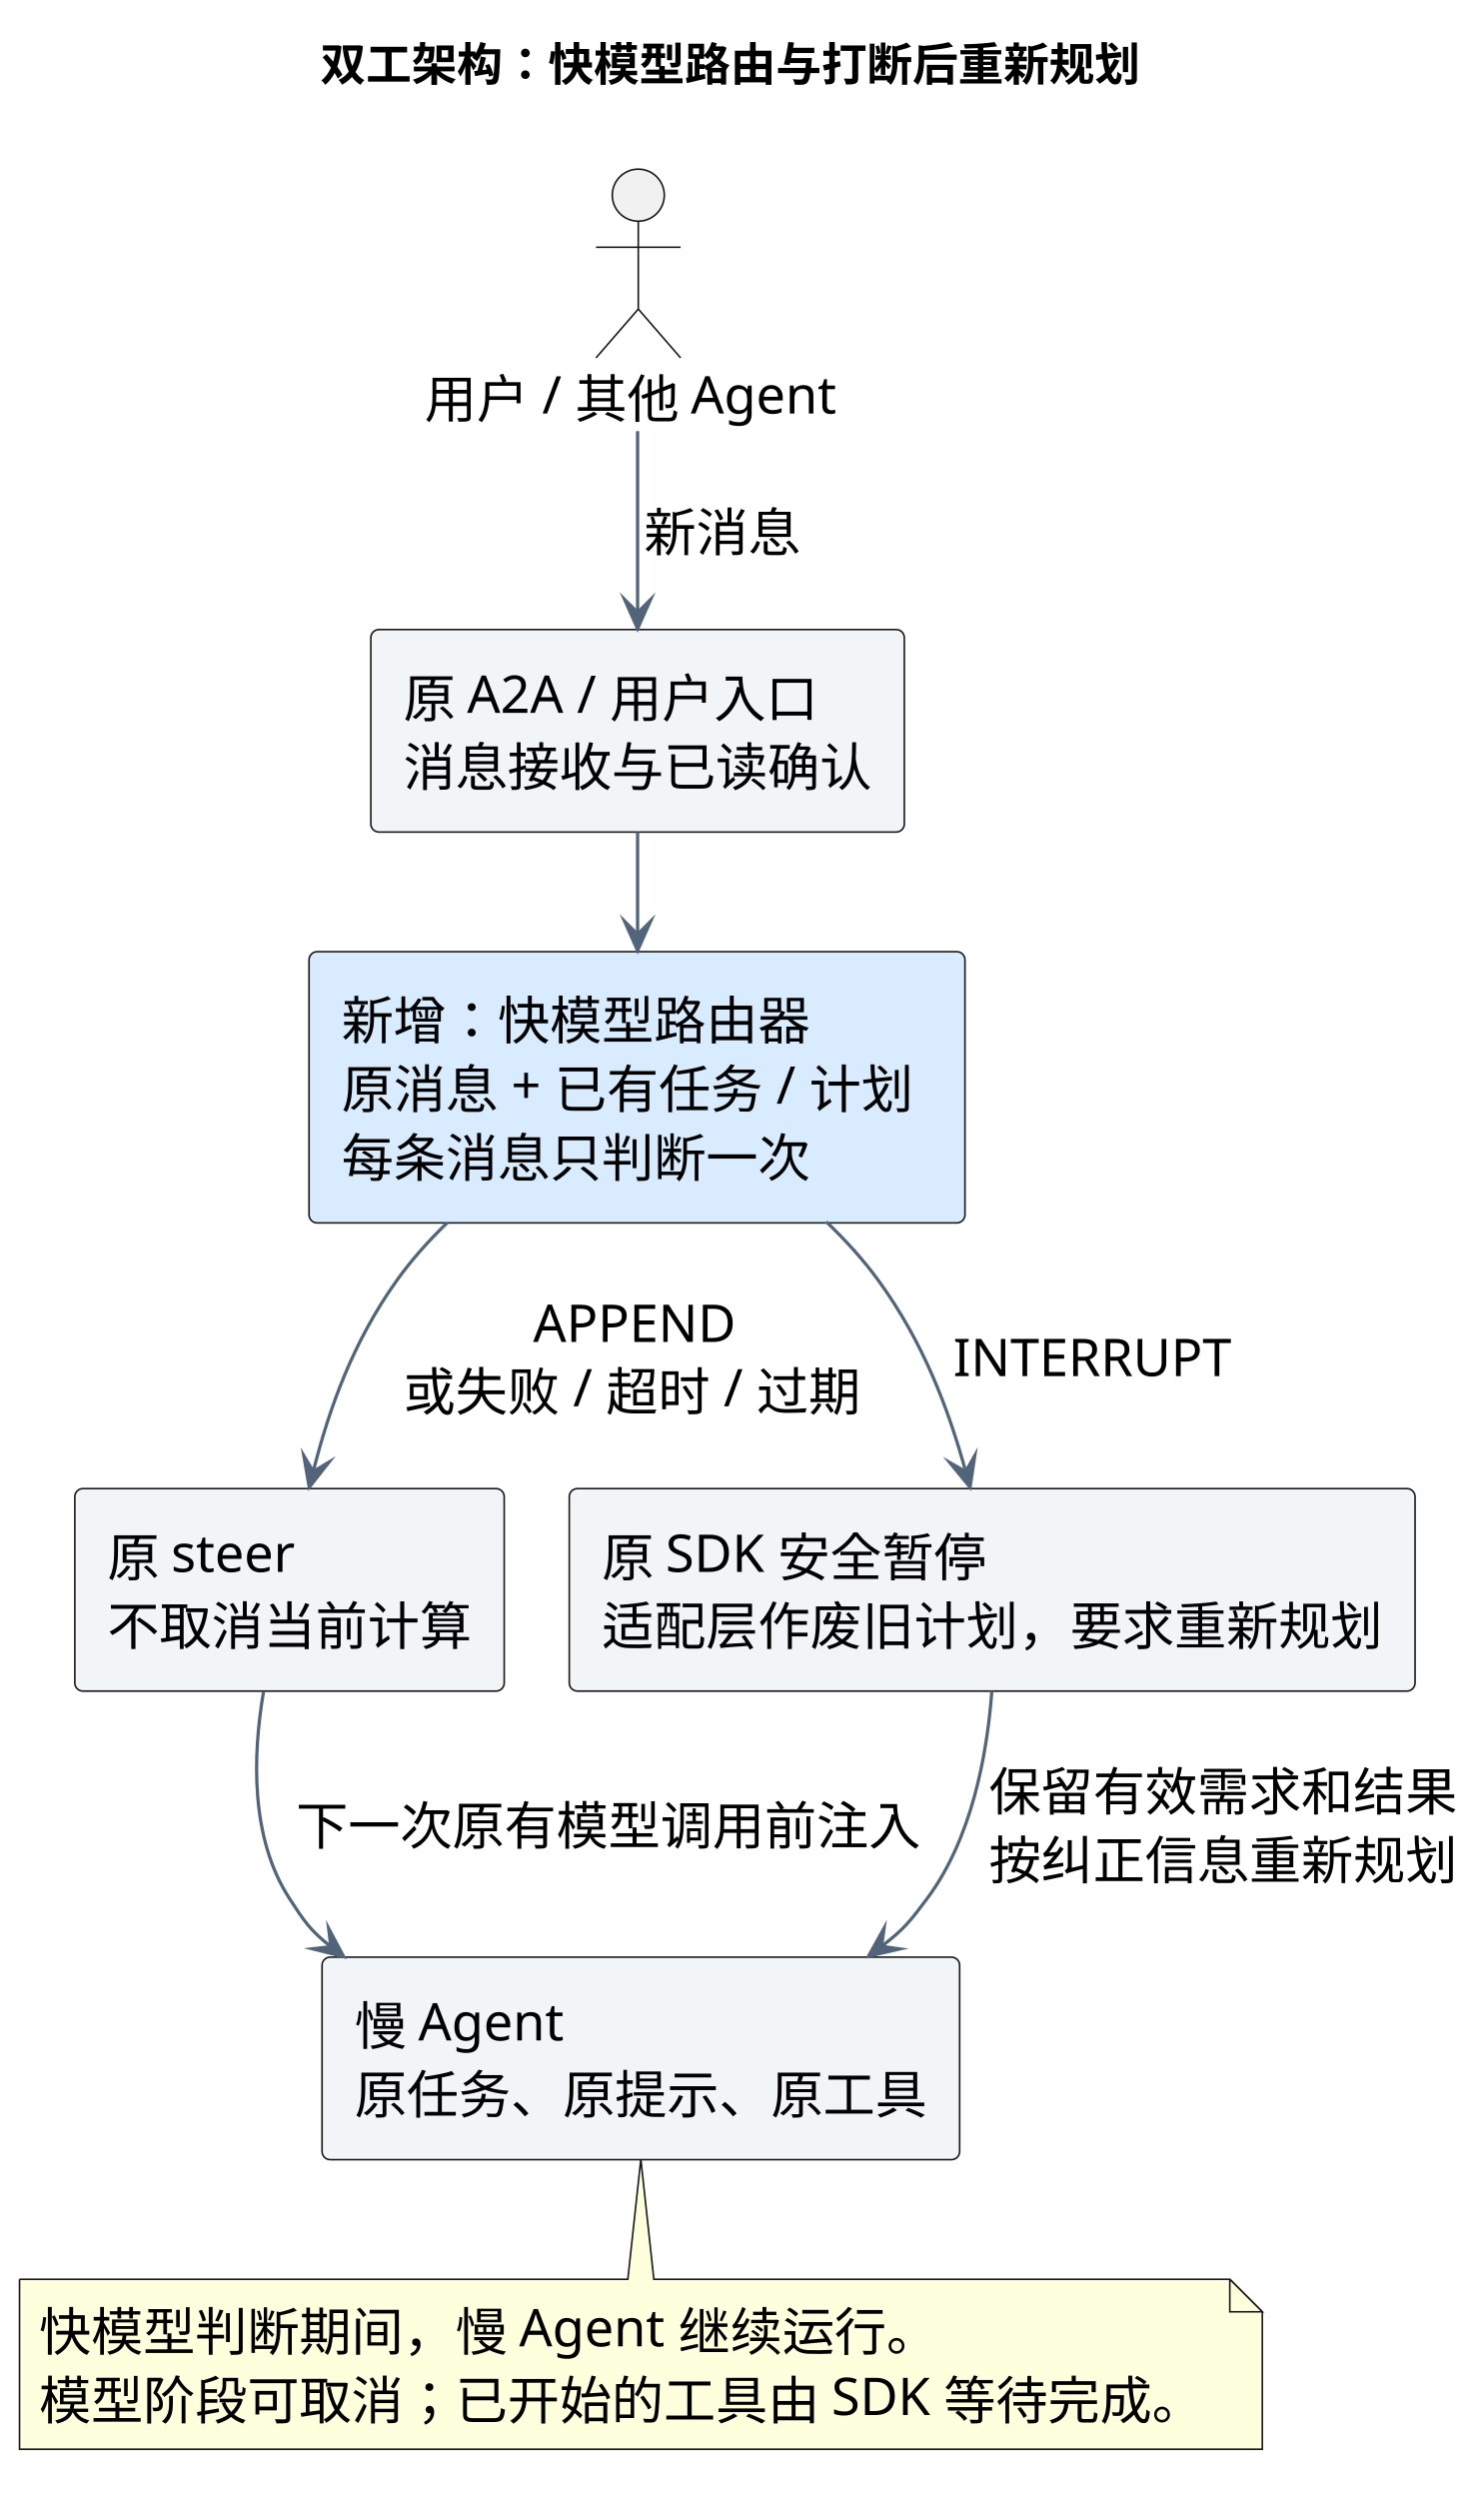
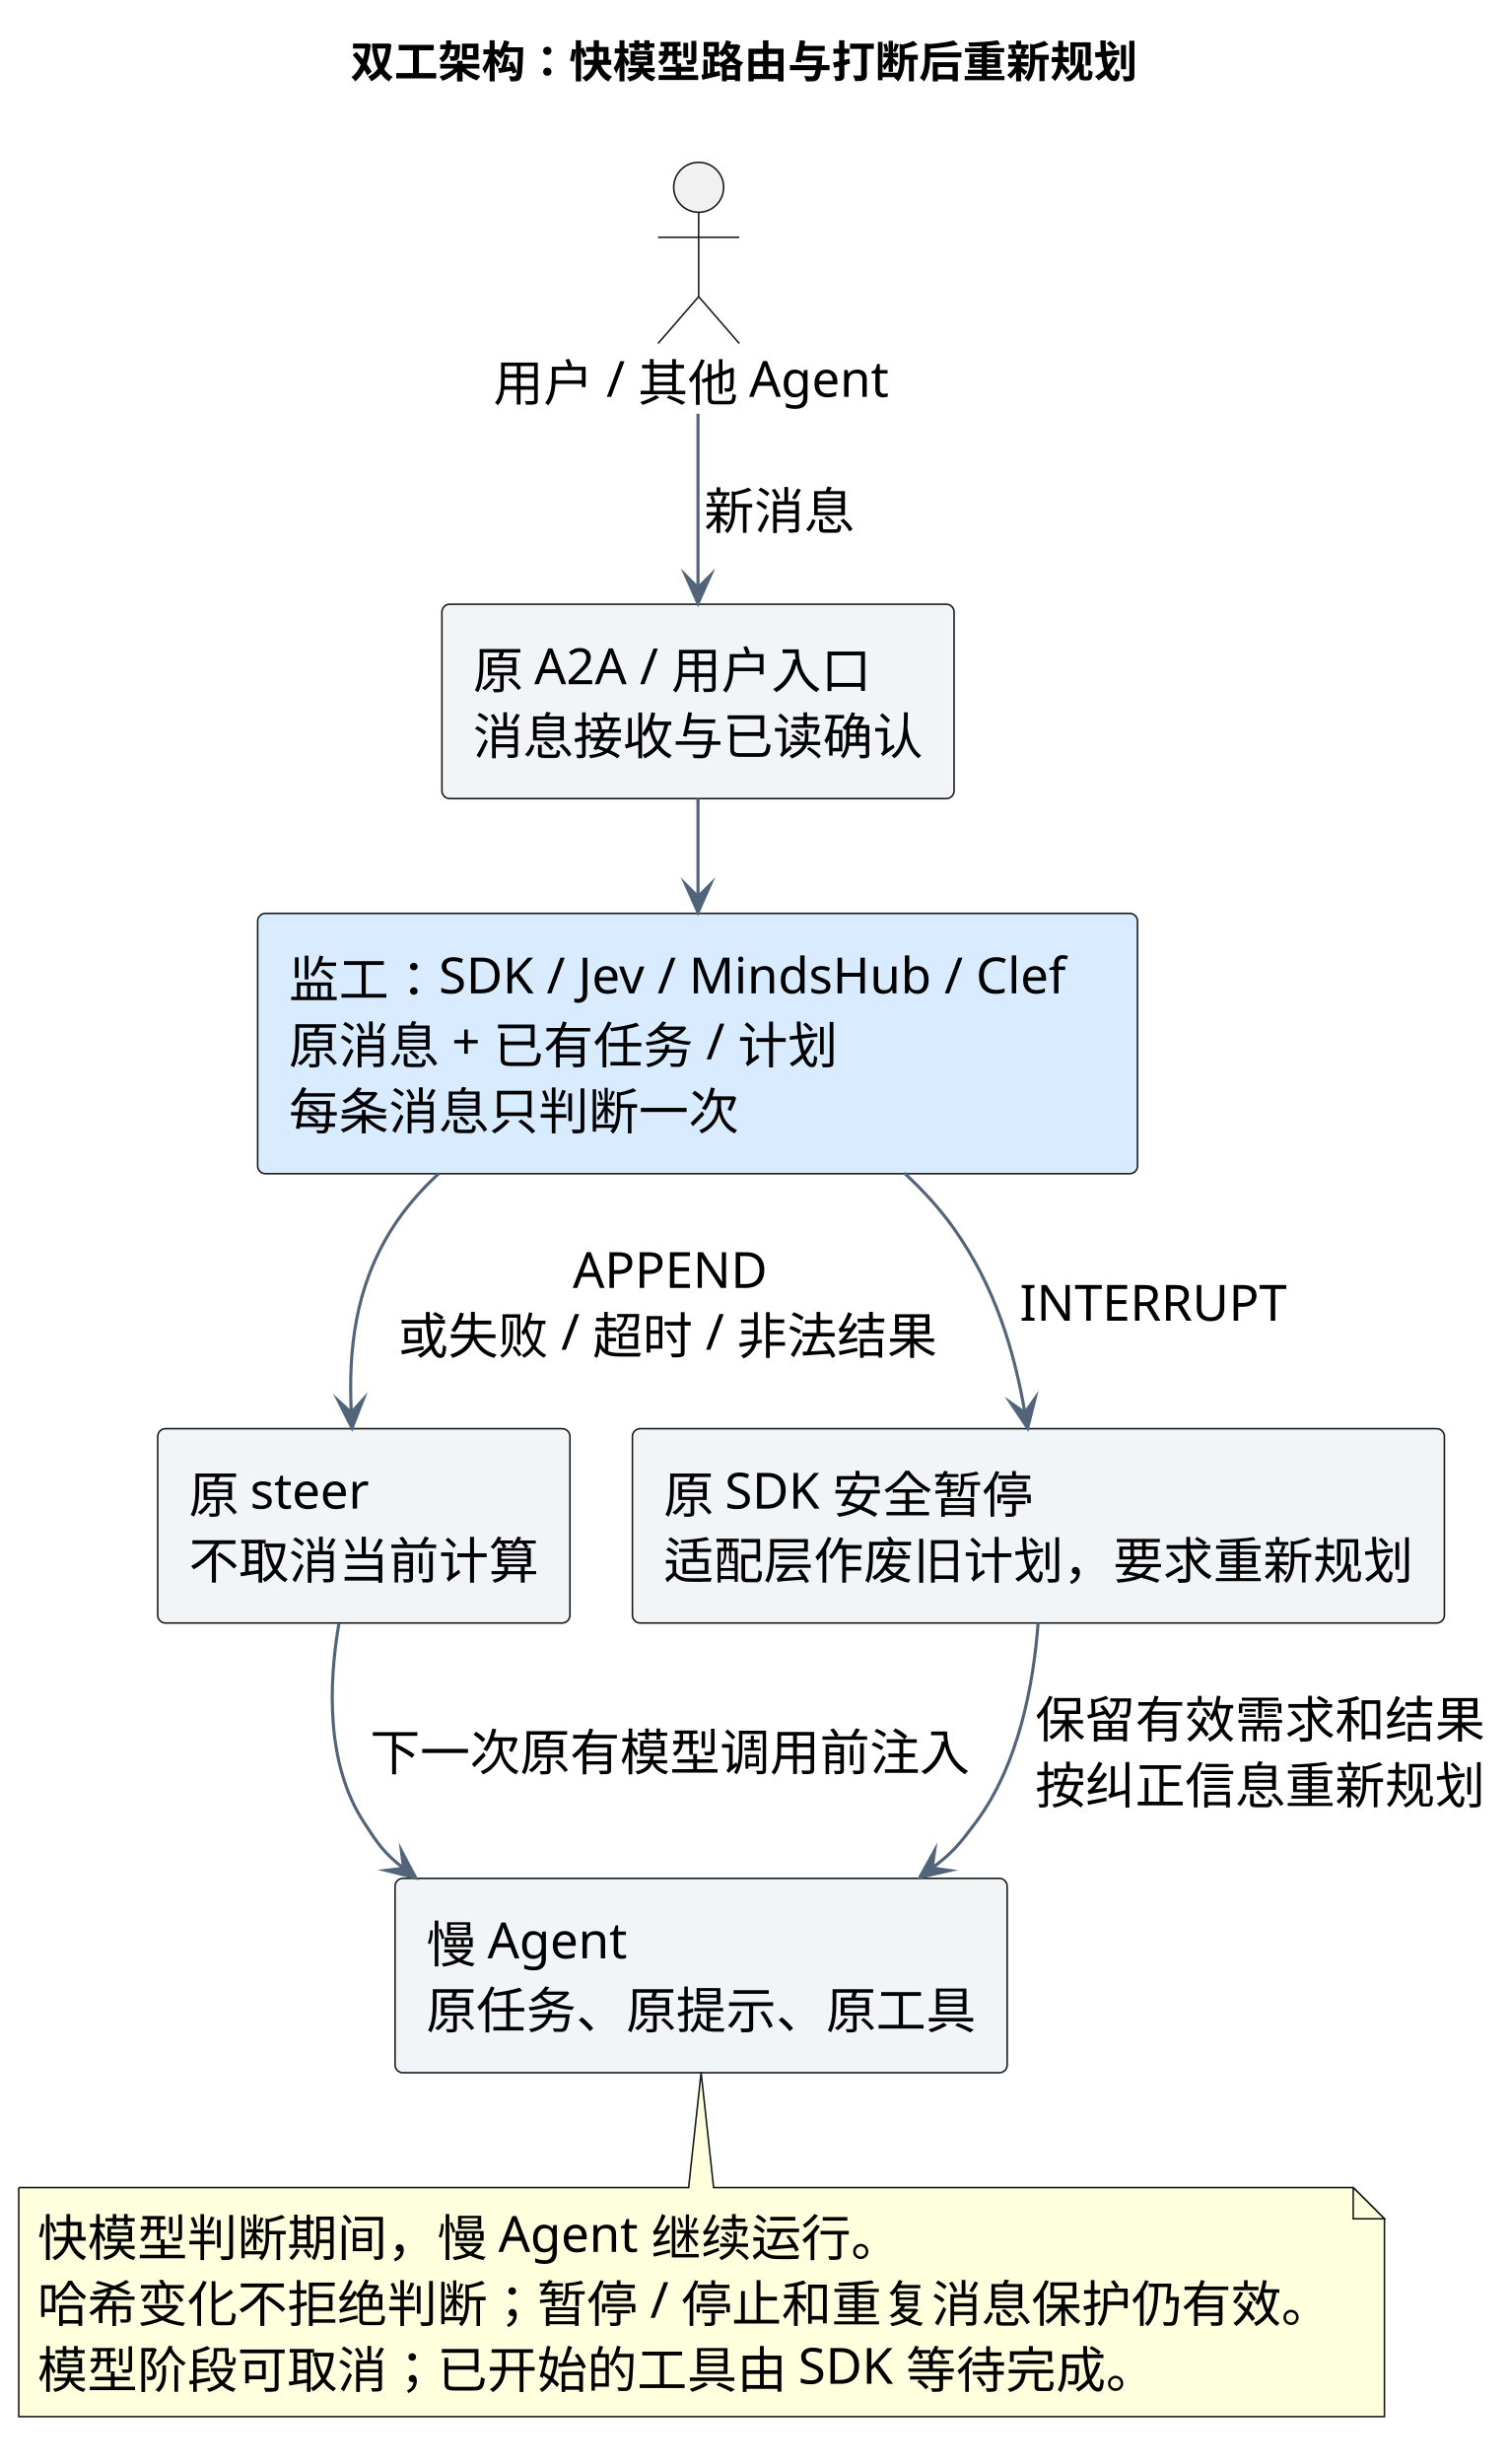
- <svg xmlns="http://www.w3.org/2000/svg" version="1.1" data-diagram-type="DESCRIPTION" style="width:456px;height:768px;background:#FFFFFF;" width="456px" height="768px" viewBox="0 0 456 768" zoomAndPan="magnify" preserveAspectRatio="none" contentStyleType="text/css">
+ <svg xmlns="http://www.w3.org/2000/svg" version="1.1" data-diagram-type="DESCRIPTION" style="width:483px;height:789px;background:#FFFFFF;" width="483px" height="789px" viewBox="0 0 483 789" zoomAndPan="magnify" preserveAspectRatio="none" contentStyleType="text/css">
  <defs />
  <g font-family="sans-serif" lengthAdjust="spacing">
    <g class="title" data-source-line="10">
-       <text x="98.5" y="24.813" fill="#000" font-size="14" textLength="252" font-weight="700" font-family="Microsoft YaHei">双工架构：快模型路由与打断后重新规划</text>
+       <text x="112.25" y="24.813" fill="#000" font-size="14" textLength="252" font-weight="700" font-family="Microsoft YaHei">双工架构：快模型路由与打断后重新规划</text>
    </g>
    <g class="entity" data-qualified-name="sender" id="ent0001" data-source-line="11">
-       <ellipse cx="196.215" cy="59.978" rx="8" ry="8" fill="#F1F1F1" style="stroke:#181818;stroke-width:0.5;" />
-       <path d="M196.215,67.978 L196.215,94.978 M183.215,75.978 L209.215,75.978 M196.215,94.978 L183.215,109.978 M196.215,94.978 L209.215,109.978" style="stroke:#181818;stroke-width:0.5;" fill="none" />
-       <text x="130.5" y="128.407" fill="#000" font-size="16" textLength="131.43" font-family="Microsoft YaHei">用户 / 其他 Agent</text>
+       <ellipse cx="223.715" cy="59.978" rx="8" ry="8" fill="#F1F1F1" style="stroke:#181818;stroke-width:0.5;" />
+       <path d="M223.715,67.978 L223.715,94.978 M210.715,75.978 L236.715,75.978 M223.715,94.978 L210.715,109.978 M223.715,94.978 L236.715,109.978" style="stroke:#181818;stroke-width:0.5;" fill="none" />
+       <text x="158" y="128.407" fill="#000" font-size="16" textLength="131.43" font-family="Microsoft YaHei">用户 / 其他 Agent</text>
    </g>
    <g class="entity" data-qualified-name="inlet" id="ent0002" data-source-line="12">
-       <rect x="114" y="193.478" width="164" height="62.234" fill="#F2F5F8" style="stroke:#181818;stroke-width:0.5;" rx="2.5" ry="2.5" />
-       <text x="124" y="220.407" fill="#000" font-size="16" textLength="132.938" font-family="Microsoft YaHei">原 A2A / 用户入口</text>
-       <text x="124" y="241.524" fill="#000" font-size="16" textLength="144" font-family="Microsoft YaHei">消息接收与已读确认</text>
+       <rect x="141.5" y="193.478" width="164" height="62.234" fill="#F2F5F8" style="stroke:#181818;stroke-width:0.5;" rx="2.5" ry="2.5" />
+       <text x="151.5" y="220.407" fill="#000" font-size="16" textLength="132.938" font-family="Microsoft YaHei">原 A2A / 用户入口</text>
+       <text x="151.5" y="241.524" fill="#000" font-size="16" textLength="144" font-family="Microsoft YaHei">消息接收与已读确认</text>
    </g>
    <g class="entity" data-qualified-name="router" id="ent0003" data-source-line="13">
-       <rect x="95" y="292.478" width="201.641" height="83.352" fill="#D9ECFF" style="stroke:#181818;stroke-width:0.5;" rx="2.5" ry="2.5" />
-       <text x="105" y="319.407" fill="#000" font-size="16" textLength="144" font-family="Microsoft YaHei">新增：快模型路由器</text>
-       <text x="105" y="340.524" fill="#000" font-size="16" textLength="181.641" font-family="Microsoft YaHei">原消息 + 已有任务 / 计划</text>
-       <text x="105" y="361.642" fill="#000" font-size="16" textLength="144" font-family="Microsoft YaHei">每条消息只判断一次</text>
+       <rect x="82.5" y="292.478" width="281.734" height="83.352" fill="#D9ECFF" style="stroke:#181818;stroke-width:0.5;" rx="2.5" ry="2.5" />
+       <text x="92.5" y="319.407" fill="#000" font-size="16" textLength="261.734" font-family="Microsoft YaHei">监工：SDK / Jev / MindsHub / Clef</text>
+       <text x="92.5" y="340.524" fill="#000" font-size="16" textLength="181.641" font-family="Microsoft YaHei">原消息 + 已有任务 / 计划</text>
+       <text x="92.5" y="361.642" fill="#000" font-size="16" textLength="144" font-family="Microsoft YaHei">每条消息只判断一次</text>
    </g>
    <g class="entity" data-qualified-name="steer" id="ent0004" data-source-line="14">
-       <rect x="23" y="457.478" width="132" height="62.234" fill="#F2F5F8" style="stroke:#181818;stroke-width:0.5;" rx="2.5" ry="2.5" />
-       <text x="33" y="484.407" fill="#000" font-size="16" textLength="58.367" font-family="Microsoft YaHei">原 steer</text>
-       <text x="33" y="505.524" fill="#000" font-size="16" textLength="112" font-family="Microsoft YaHei">不取消当前计算</text>
+       <rect x="50.5" y="457.478" width="132" height="62.234" fill="#F2F5F8" style="stroke:#181818;stroke-width:0.5;" rx="2.5" ry="2.5" />
+       <text x="60.5" y="484.407" fill="#000" font-size="16" textLength="58.367" font-family="Microsoft YaHei">原 steer</text>
+       <text x="60.5" y="505.524" fill="#000" font-size="16" textLength="112" font-family="Microsoft YaHei">不取消当前计算</text>
    </g>
    <g class="entity" data-qualified-name="pause" id="ent0005" data-source-line="15">
-       <rect x="175" y="457.478" width="260" height="62.234" fill="#F2F5F8" style="stroke:#181818;stroke-width:0.5;" rx="2.5" ry="2.5" />
-       <text x="185" y="484.407" fill="#000" font-size="16" textLength="121.047" font-family="Microsoft YaHei">原 SDK 安全暂停</text>
-       <text x="185" y="505.524" fill="#000" font-size="16" textLength="240" font-family="Microsoft YaHei">适配层作废旧计划，要求重新规划</text>
+       <rect x="202.5" y="457.478" width="260" height="62.234" fill="#F2F5F8" style="stroke:#181818;stroke-width:0.5;" rx="2.5" ry="2.5" />
+       <text x="212.5" y="484.407" fill="#000" font-size="16" textLength="121.047" font-family="Microsoft YaHei">原 SDK 安全暂停</text>
+       <text x="212.5" y="505.524" fill="#000" font-size="16" textLength="240" font-family="Microsoft YaHei">适配层作废旧计划，要求重新规划</text>
    </g>
    <g class="entity" data-qualified-name="slow" id="ent0006" data-source-line="16">
-       <rect x="99" y="601.478" width="196" height="62.234" fill="#F2F5F8" style="stroke:#181818;stroke-width:0.5;" rx="2.5" ry="2.5" />
-       <text x="109" y="628.407" fill="#000" font-size="16" textLength="67.125" font-family="Microsoft YaHei">慢 Agent</text>
-       <text x="109" y="649.524" fill="#000" font-size="16" textLength="176" font-family="Microsoft YaHei">原任务、原提示、原工具</text>
+       <rect x="126.5" y="601.478" width="196" height="62.234" fill="#F2F5F8" style="stroke:#181818;stroke-width:0.5;" rx="2.5" ry="2.5" />
+       <text x="136.5" y="628.407" fill="#000" font-size="16" textLength="67.125" font-family="Microsoft YaHei">慢 Agent</text>
+       <text x="136.5" y="649.524" fill="#000" font-size="16" textLength="176" font-family="Microsoft YaHei">原任务、原提示、原工具</text>
    </g>
    <g class="entity" data-qualified-name="GMN13" id="ent0014" data-source-line="24">
-       <path d="M6,700.478 L6,752.712 A0,0 0 0 0 6,752.712 L388.047,752.712 A0,0 0 0 0 388.047,752.712 L388.047,710.478 L378.047,700.478 L201,700.478 L197,663.602 L193,700.478 L6,700.478 A0,0 0 0 0 6,700.478" style="stroke:#181818;stroke-width:0.5;" fill="#FEFFDD" />
-       <path d="M378.047,700.478 L378.047,710.478 L388.047,710.478 L378.047,700.478" style="stroke:#181818;stroke-width:0.5;" fill="#FEFFDD" />
+       <path d="M6,700.478 L6,773.829 A0,0 0 0 0 6,773.829 L443.305,773.829 A0,0 0 0 0 443.305,773.829 L443.305,710.478 L433.305,700.478 L228.5,700.478 L224.5,663.677 L220.5,700.478 L6,700.478 A0,0 0 0 0 6,700.478" style="stroke:#181818;stroke-width:0.5;" fill="#FEFFDD" />
+       <path d="M433.305,700.478 L433.305,710.478 L443.305,710.478 L433.305,700.478" style="stroke:#181818;stroke-width:0.5;" fill="#FEFFDD" />
      <text x="12" y="722.407" fill="#000" font-size="16" textLength="279.859" font-family="Microsoft YaHei">快模型判断期间，慢 Agent 继续运行。</text>
-       <text x="12" y="743.524" fill="#000" font-size="16" textLength="361.047" font-family="Microsoft YaHei">模型阶段可取消；已开始的工具由 SDK 等待完成。</text>
+       <text x="12" y="743.524" fill="#000" font-size="16" textLength="416.305" font-family="Microsoft YaHei">哈希变化不拒绝判断；暂停 / 停止和重复消息保护仍有效。</text>
+       <text x="12" y="764.642" fill="#000" font-size="16" textLength="361.047" font-family="Microsoft YaHei">模型阶段可取消；已开始的工具由 SDK 等待完成。</text>
    </g>
    <g class="link" data-entity-1="ent0001" data-entity-2="ent0002" id="lnk7" data-link-type="dependency">
-       <polygon points="196,193.223,200,184.223,196,188.223,192,184.223,196,193.223" fill="#52647A" style="stroke:#52647A;stroke-width:1;stroke-linejoin:miter;stroke-miterlimit:10;" />
-       <path d="M196,132.486 C196,151.991 196,170.15 196,188.223" style="stroke:#52647A;stroke-width:1;" fill="none" />
-       <text x="198" y="169.407" fill="#000" font-size="16" textLength="48" font-family="Microsoft YaHei">新消息</text>
+       <polygon points="223.5,193.223,227.5,184.223,223.5,188.223,219.5,184.223,223.5,193.223" fill="#52647A" style="stroke:#52647A;stroke-width:1;stroke-linejoin:miter;stroke-miterlimit:10;" />
+       <path d="M223.5,132.486 C223.5,151.991 223.5,170.15 223.5,188.223" style="stroke:#52647A;stroke-width:1;" fill="none" />
+       <text x="225.5" y="169.407" fill="#000" font-size="16" textLength="48" font-family="Microsoft YaHei">新消息</text>
    </g>
    <g class="link" data-entity-1="ent0002" data-entity-2="ent0003" id="lnk8" data-link-type="dependency">
-       <polygon points="196,292.144,200,283.144,196,287.144,192,283.144,196,292.144" fill="#52647A" style="stroke:#52647A;stroke-width:1;stroke-linejoin:miter;stroke-miterlimit:10;" />
-       <path d="M196,255.708 C196,267.011 196,275.041 196,287.144" style="stroke:#52647A;stroke-width:1;" fill="none" />
+       <polygon points="223.5,292.144,227.5,283.144,223.5,287.144,219.5,283.144,223.5,292.144" fill="#52647A" style="stroke:#52647A;stroke-width:1;stroke-linejoin:miter;stroke-miterlimit:10;" />
+       <path d="M223.5,255.708 C223.5,267.011 223.5,275.041 223.5,287.144" style="stroke:#52647A;stroke-width:1;" fill="none" />
    </g>
    <g class="link" data-entity-1="ent0003" data-entity-2="ent0004" id="lnk9" data-link-type="dependency">
-       <polygon points="95.059,457.068,101.15,449.328,96.288,452.222,93.395,447.361,95.059,457.068" fill="#52647A" style="stroke:#52647A;stroke-width:1;stroke-linejoin:miter;stroke-miterlimit:10;" />
-       <path d="M137.506,375.757 C131.794,381.275 126.471,387.212 122,393.478 C108.438,412.485 101.233,432.74 96.288,452.222" style="stroke:#52647A;stroke-width:1;" fill="none" />
-       <text x="163.891" y="412.407" fill="#000" font-size="16" textLength="64.828" font-family="Microsoft YaHei">APPEND</text>
-       <text x="124" y="433.524" fill="#000" font-size="16" textLength="144.609" font-family="Microsoft YaHei">或失败 / 超时 / 过期</text>
+       <polygon points="112.722,457.299,116.288,448.118,112.483,452.304,108.297,448.499,112.722,457.299" fill="#52647A" style="stroke:#52647A;stroke-width:1;stroke-linejoin:miter;stroke-miterlimit:10;" />
+       <path d="M140.536,375.741 C134.778,381.048 129.631,386.947 125.5,393.478 C113.58,412.32 111.547,432.677 112.483,452.304" style="stroke:#52647A;stroke-width:1;" fill="none" />
+       <text x="183.391" y="412.407" fill="#000" font-size="16" textLength="64.828" font-family="Microsoft YaHei">APPEND</text>
+       <text x="127.5" y="433.524" fill="#000" font-size="16" textLength="176.609" font-family="Microsoft YaHei">或失败 / 超时 / 非法结果</text>
    </g>
    <g class="link" data-entity-1="ent0003" data-entity-2="ent0005" id="lnk10" data-link-type="dependency">
-       <polygon points="298.206,457.068,299.659,447.327,296.871,452.25,291.949,449.462,298.206,457.068" fill="#52647A" style="stroke:#52647A;stroke-width:1;stroke-linejoin:miter;stroke-miterlimit:10;" />
-       <path d="M254.01,375.491 C259.882,381.093 265.374,387.122 270,393.478 C283.834,412.485 291.476,432.768 296.871,452.25" style="stroke:#52647A;stroke-width:1;" fill="none" />
-       <text x="293" y="422.907" fill="#000" font-size="16" textLength="87.477" font-family="Microsoft YaHei">INTERRUPT</text>
+       <polygon points="329.051,457.307,331.44,447.752,328.19,452.382,323.56,449.131,329.051,457.307" fill="#52647A" style="stroke:#52647A;stroke-width:1;stroke-linejoin:miter;stroke-miterlimit:10;" />
+       <path d="M289.531,375.595 C295.477,381.078 300.957,387.052 305.5,393.478 C318.831,412.333 324.756,432.759 328.19,452.382" style="stroke:#52647A;stroke-width:1;" fill="none" />
+       <text x="326.5" y="422.907" fill="#000" font-size="16" textLength="87.477" font-family="Microsoft YaHei">INTERRUPT</text>
    </g>
    <g class="link" data-entity-1="ent0004" data-entity-2="ent0006" id="lnk11" data-link-type="dependency">
-       <polygon points="105.638,601.325,101.025,592.623,101.704,598.239,96.088,598.918,105.638,601.325" fill="#52647A" style="stroke:#52647A;stroke-width:1;stroke-linejoin:miter;stroke-miterlimit:10;" />
-       <path d="M81.028,519.81 C77.662,539.501 76.906,564.868 89,583.478 C93.472,590.359 95.25,593.177 101.704,598.239" style="stroke:#52647A;stroke-width:1;" fill="none" />
-       <text x="91" y="566.907" fill="#000" font-size="16" textLength="192" font-family="Microsoft YaHei">下一次原有模型调用前注入</text>
+       <polygon points="133.138,601.325,128.525,592.623,129.204,598.239,123.588,598.918,133.138,601.325" fill="#52647A" style="stroke:#52647A;stroke-width:1;stroke-linejoin:miter;stroke-miterlimit:10;" />
+       <path d="M108.528,519.81 C105.162,539.501 104.406,564.868 116.5,583.478 C120.972,590.359 122.75,593.177 129.204,598.239" style="stroke:#52647A;stroke-width:1;" fill="none" />
+       <text x="118.5" y="566.907" fill="#000" font-size="16" textLength="192" font-family="Microsoft YaHei">下一次原有模型调用前注入</text>
    </g>
    <g class="link" data-entity-1="ent0005" data-entity-2="ent0006" id="lnk12" data-link-type="dependency">
-       <polygon points="266.992,601.171,276.588,598.952,270.986,598.163,271.775,592.562,266.992,601.171" fill="#52647A" style="stroke:#52647A;stroke-width:1;stroke-linejoin:miter;stroke-miterlimit:10;" />
-       <path d="M304.908,519.648 C303.428,539.518 298.661,565.151 285,583.478 C280.008,590.175 277.788,593.04 270.986,598.163" style="stroke:#52647A;stroke-width:1;" fill="none" />
-       <text x="304" y="556.407" fill="#000" font-size="16" textLength="144" font-family="Microsoft YaHei">保留有效需求和结果</text>
-       <text x="304" y="577.524" fill="#000" font-size="16" textLength="144" font-family="Microsoft YaHei">按纠正信息重新规划</text>
+       <polygon points="294.492,601.171,304.088,598.952,298.486,598.163,299.275,592.562,294.492,601.171" fill="#52647A" style="stroke:#52647A;stroke-width:1;stroke-linejoin:miter;stroke-miterlimit:10;" />
+       <path d="M332.408,519.648 C330.928,539.518 326.161,565.151 312.5,583.478 C307.508,590.175 305.288,593.04 298.486,598.163" style="stroke:#52647A;stroke-width:1;" fill="none" />
+       <text x="331.5" y="556.407" fill="#000" font-size="16" textLength="144" font-family="Microsoft YaHei">保留有效需求和结果</text>
+       <text x="331.5" y="577.524" fill="#000" font-size="16" textLength="144" font-family="Microsoft YaHei">按纠正信息重新规划</text>
    </g>
  </g>
</svg>
